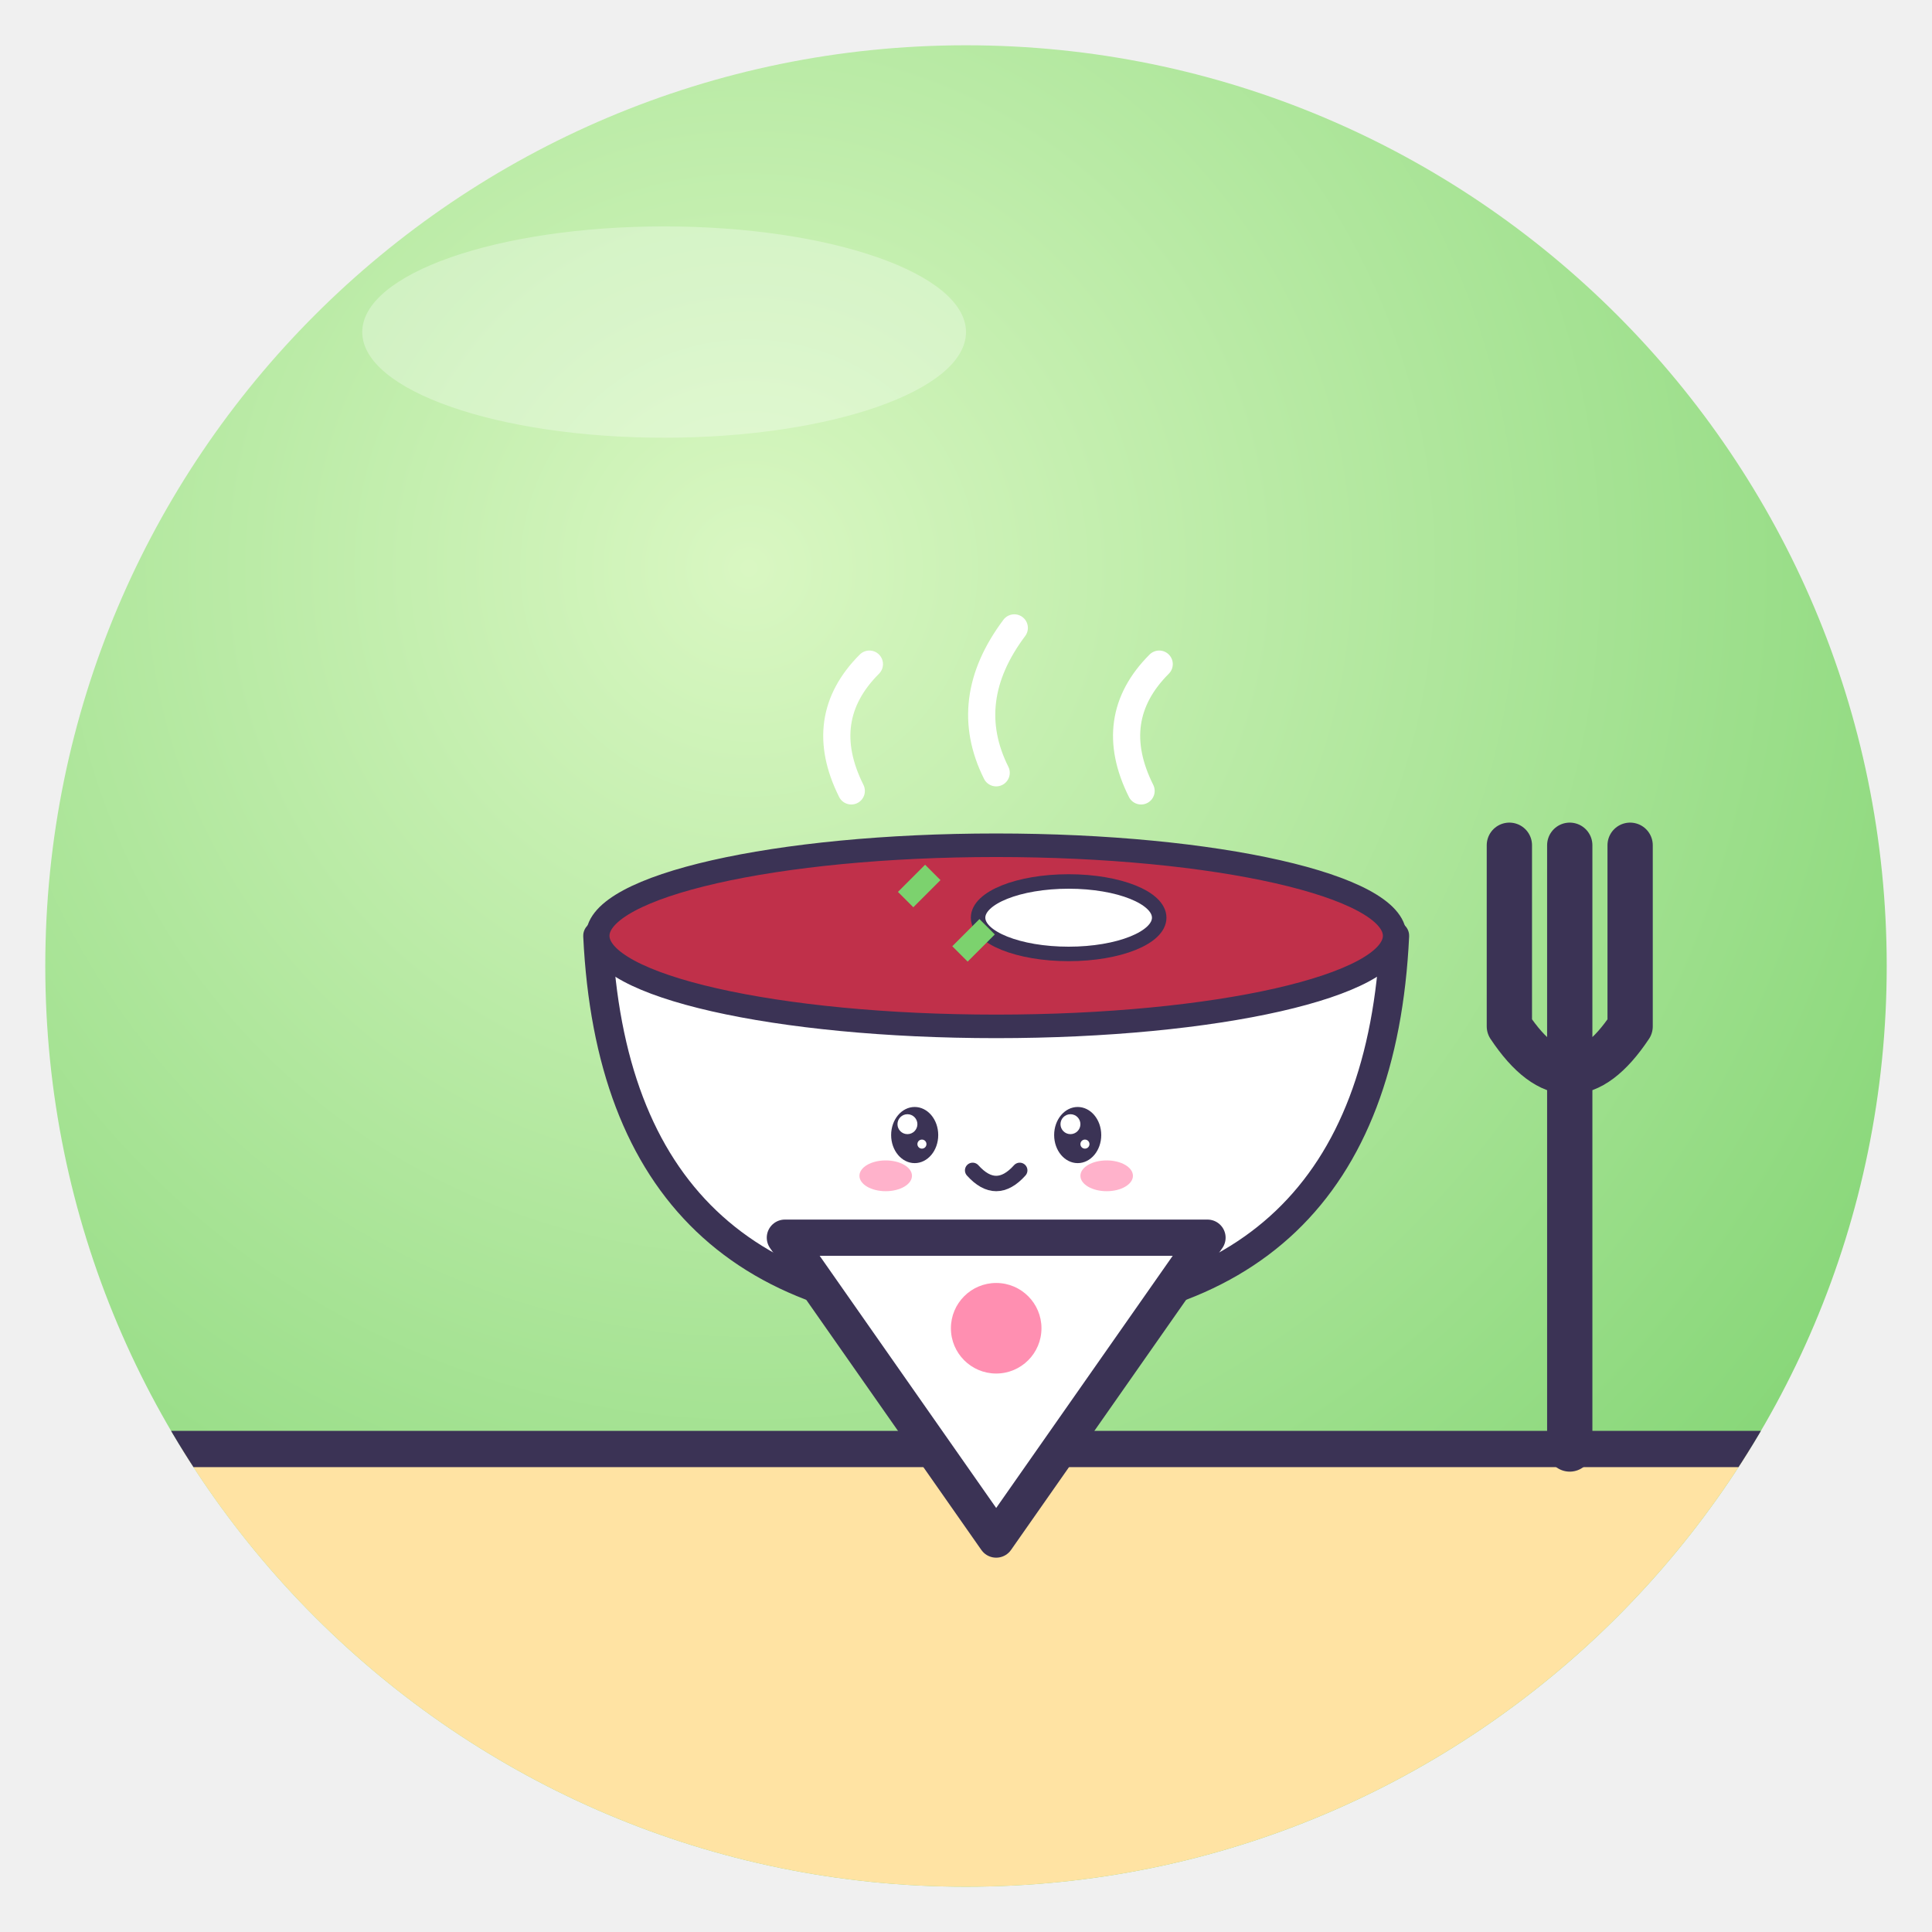
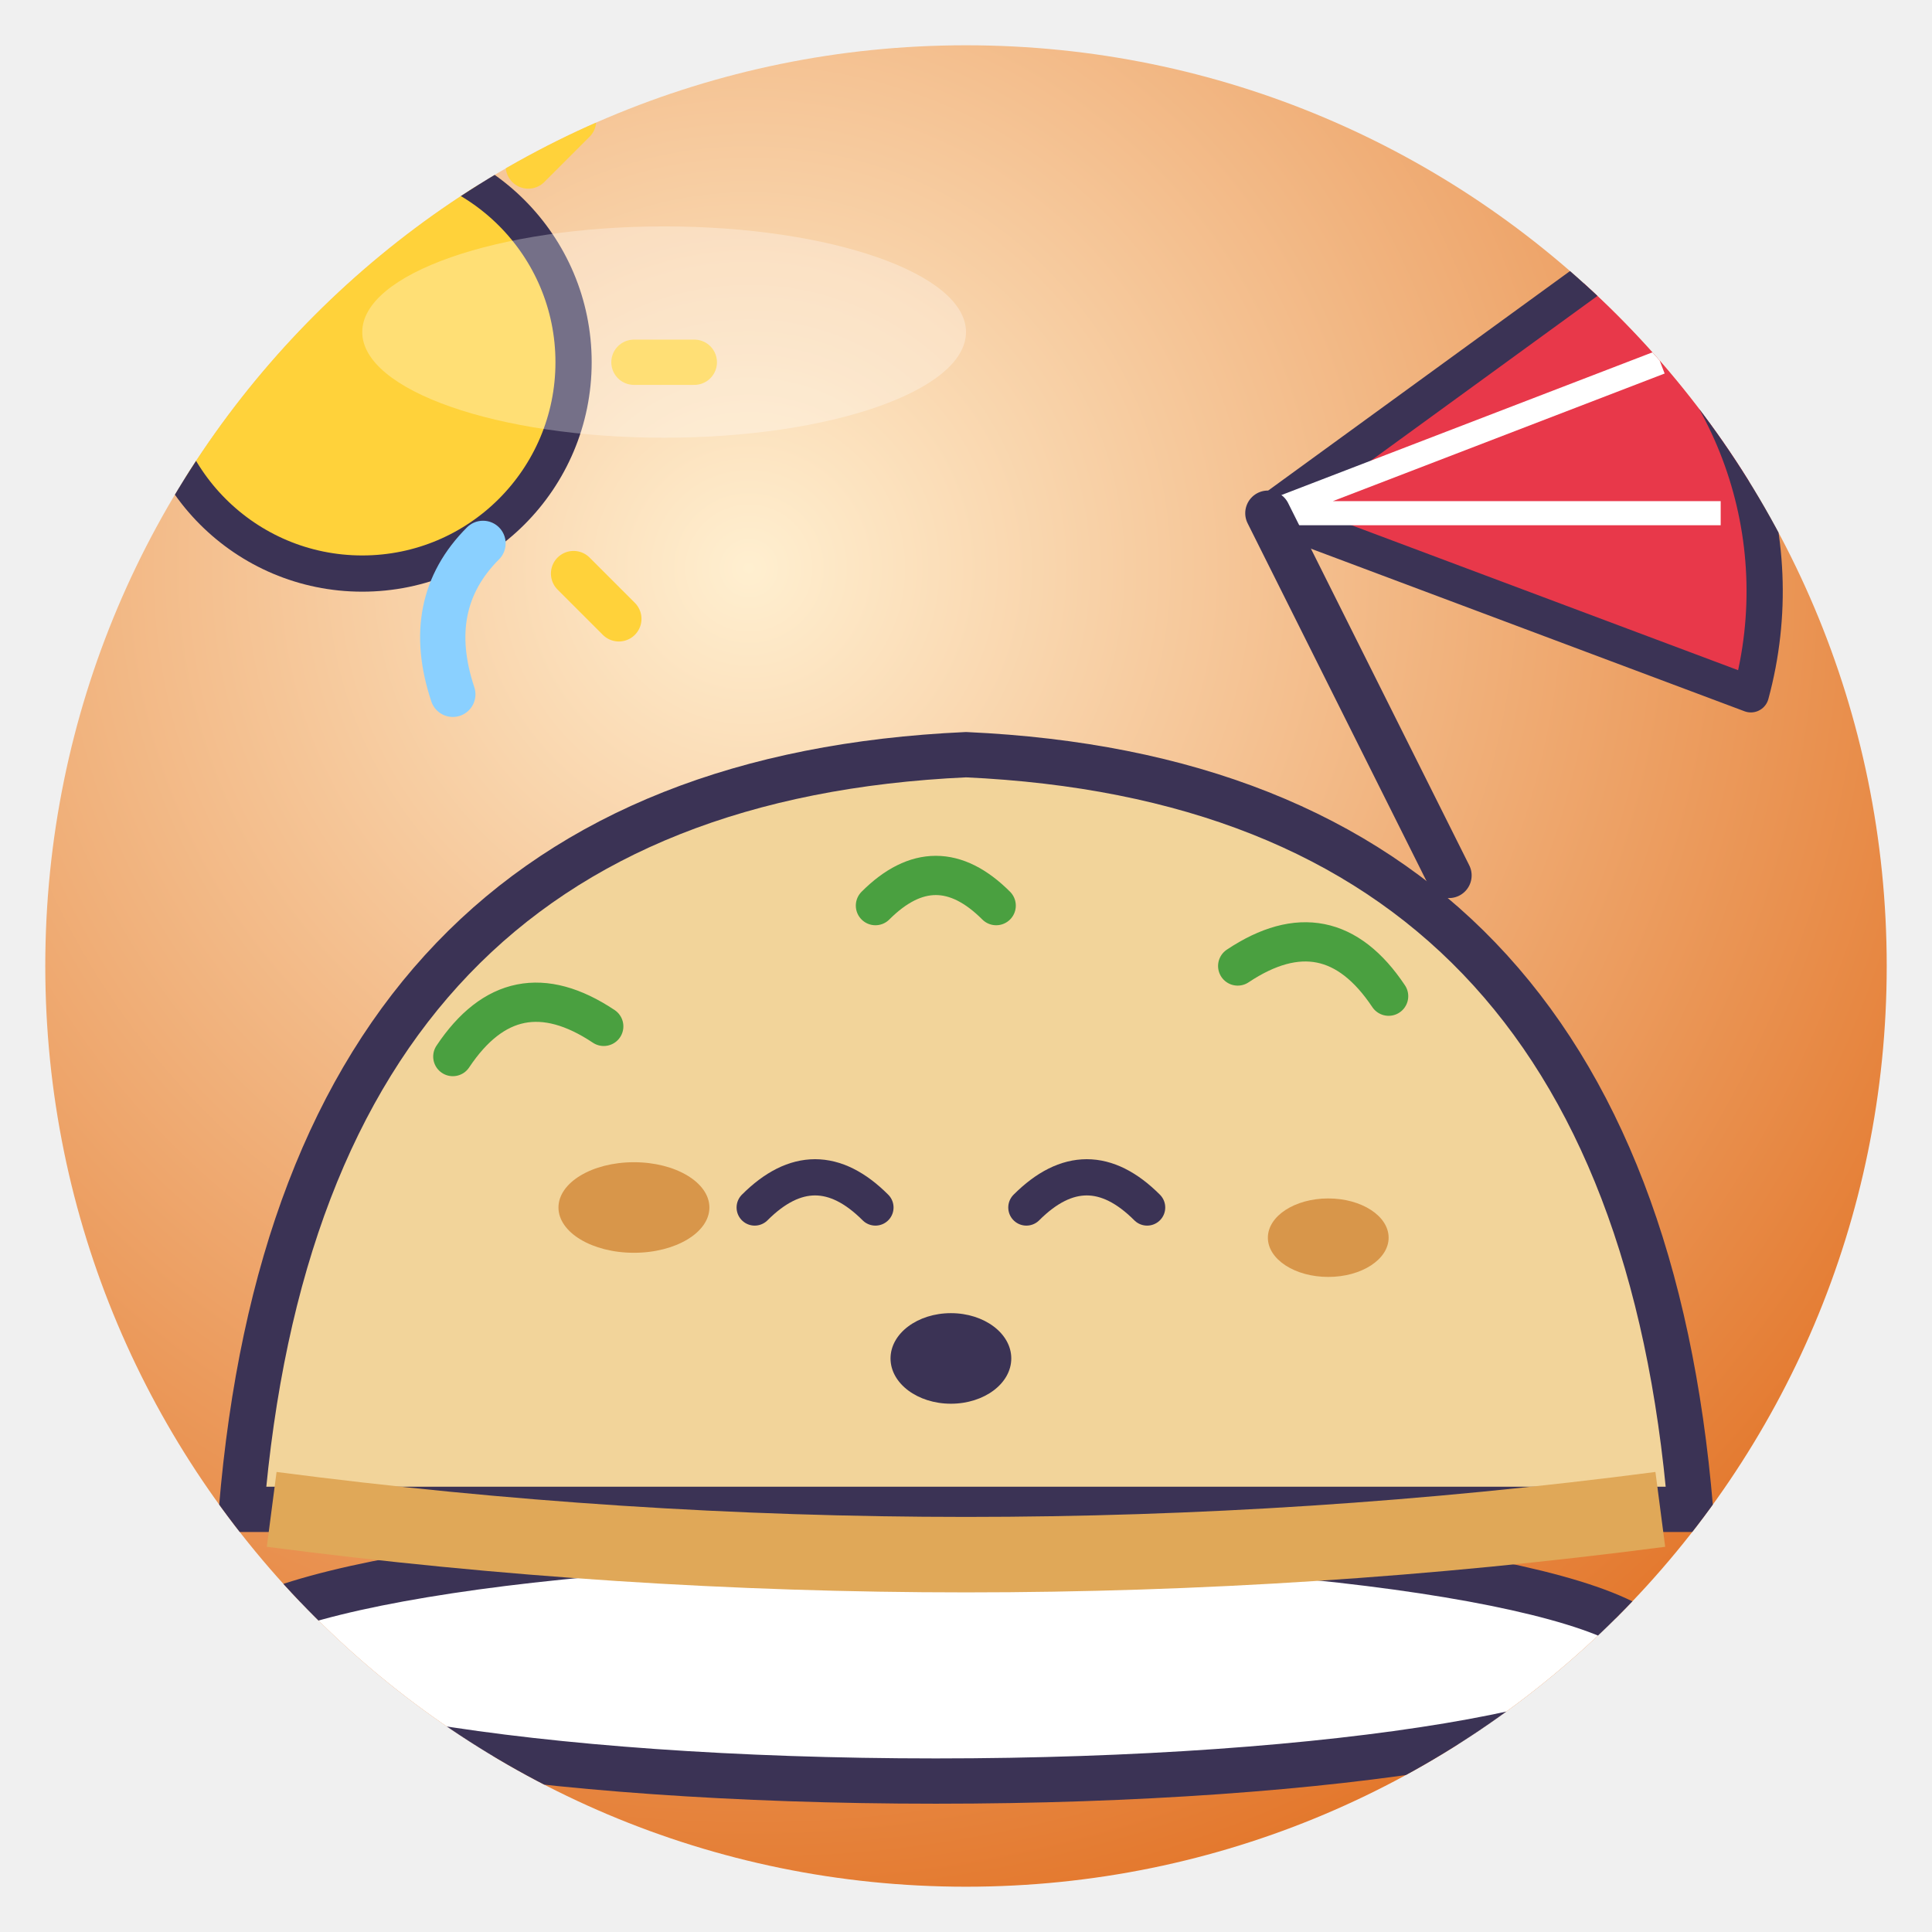
<svg xmlns="http://www.w3.org/2000/svg" viewBox="0 0 128 128" width="128" height="128">
  <defs>
    <radialGradient id="g" cx="38%" cy="28%" r="85%">
-       <stop offset="0" stop-color="#D9F7C2" />
-       <stop offset="1" stop-color="#7CD26E" />
+       <stop offset="0" stop-color="#FFEFD0" />
+       <stop offset="1" stop-color="#E06A1A" />
    </radialGradient>
    <clipPath id="c">
      <circle cx="64" cy="64" r="61" />
    </clipPath>
  </defs>
  <circle cx="64" cy="64" r="61" fill="url(#g)" />
  <g clip-path="url(#c)">
-     <rect x="0" y="96" width="128" height="32" fill="#FFE3A3" stroke="#3B3355" stroke-linejoin="round" stroke-linecap="round" stroke-width="2.4" />
-     <path d="M104 56 V96 M100 56 V68 M108 56 V68 M100 68 Q104 74 108 68" fill="none" stroke="#3B3355" stroke-linejoin="round" stroke-linecap="round" stroke-width="3" />
-     <g transform="translate(66 62) rotate(0) scale(0.6 0.6) translate(-64 -64)">
-       <path d="M20 64 H108 Q106 106 64 106 Q22 106 20 64Z" fill="#fff" stroke="#3B3355" stroke-width="3.2" stroke-linejoin="round" stroke-linecap="round" />
-       <ellipse cx="64" cy="64" rx="44" ry="10" fill="#C0304A" stroke="#3B3355" stroke-linejoin="round" stroke-linecap="round" stroke-width="2.6" />
-       <ellipse cx="72" cy="62" rx="10" ry="4" fill="#fff" stroke="#3B3355" stroke-linejoin="round" stroke-linecap="round" stroke-width="1.6" />
-       <path d="M54 60 l3 -3 M60 66 l3 -3" stroke="#7CD26E" stroke-width="2.4" />
-       <path d="M48 48 Q44 40 50 34 M64 46 Q60 38 66 30 M80 48 Q76 40 82 34" fill="none" stroke="#fff" stroke-width="3" stroke-linecap="round" />
-       <ellipse cx="55" cy="86" rx="2.6" ry="3.1" fill="#3B3355" />
-       <circle cx="54.2" cy="84.8" r="1.1" fill="#fff" />
-       <circle cx="55.8" cy="87.0" r="0.5" fill="#fff" />
-       <ellipse cx="73" cy="86" rx="2.6" ry="3.1" fill="#3B3355" />
-       <circle cx="72.2" cy="84.8" r="1.1" fill="#fff" />
-       <circle cx="73.8" cy="87.0" r="0.5" fill="#fff" />
-       <ellipse cx="51.8" cy="90.5" rx="2.9" ry="1.7" fill="#FF7FA8" opacity=".6" />
-       <ellipse cx="76.2" cy="90.5" rx="2.9" ry="1.7" fill="#FF7FA8" opacity=".6" />
-       <path d="M61.4 89.9 Q64 92.8 66.6 89.9" fill="none" stroke="#3B3355" stroke-linejoin="round" stroke-linecap="round" stroke-width="1.7" />
-     </g>
-     <path d="M52 82 L80 82 L66 102Z" fill="#fff" stroke="#3B3355" stroke-linejoin="round" stroke-linecap="round" stroke-width="2.4" />
-     <circle cx="66" cy="88" r="3" fill="#FF8FB1" />
+     <circle cx="24" cy="24" r="14" fill="#FFD23A" stroke="#3B3355" stroke-linejoin="round" stroke-linecap="round" stroke-width="2.4" />
+     <path d="M24 2 V6 M2 24 H6 M42 24 H46 M8 8 L11 11 M38 38 L41 41 M38 8 L35 11" stroke="#FFD23A" stroke-width="3" stroke-linecap="round" />
+     <ellipse cx="62" cy="110" rx="48" ry="8" fill="#fff" stroke="#3B3355" stroke-linejoin="round" stroke-linecap="round" stroke-width="3" />
+     <path d="M16 100 Q20 52 64 50 Q108 52 112 100Z" fill="#F2D49A" stroke="#3B3355" stroke-linejoin="round" stroke-linecap="round" stroke-width="3" />
+     <path d="M18 100 Q64 106 110 100" fill="none" stroke="#E0A858" stroke-width="5" />
+     <path d="M30 70 Q34 64 40 68 M82 64 Q88 60 92 66 M58 60 Q62 56 66 60" fill="none" stroke="#4AA040" stroke-width="2.6" stroke-linecap="round" />
+     <ellipse cx="42" cy="80" rx="5" ry="3" fill="#D8964A" />
+     <ellipse cx="88" cy="82" rx="4" ry="2.6" fill="#D8964A" />
+     <path d="M50 80 Q54 76 58 80 M68 80 Q72 76 76 80" fill="none" stroke="#3B3355" stroke-linejoin="round" stroke-linecap="round" stroke-width="2.4" />
+     <ellipse cx="63" cy="90" rx="4" ry="3" fill="#3B3355" />
+     <path d="M84 34 L106 18 A26 26 0 0 1 116 46Z" fill="#E8384A" stroke="#3B3355" stroke-linejoin="round" stroke-linecap="round" stroke-width="2.4" />
+     <path d="M84 34 L110 24 M84 34 L114 34" stroke="#fff" stroke-width="1.6" />
+     <path d="M84 34 L96 58" stroke="#3B3355" stroke-linejoin="round" stroke-linecap="round" stroke-width="3" />
+     <path d="M30 46 Q28 40 32 36" fill="none" stroke="#8AD0FF" stroke-width="3" stroke-linecap="round" />
  </g>
  <ellipse cx="44" cy="22" rx="20" ry="7" fill="#fff" opacity=".3" />
</svg>
